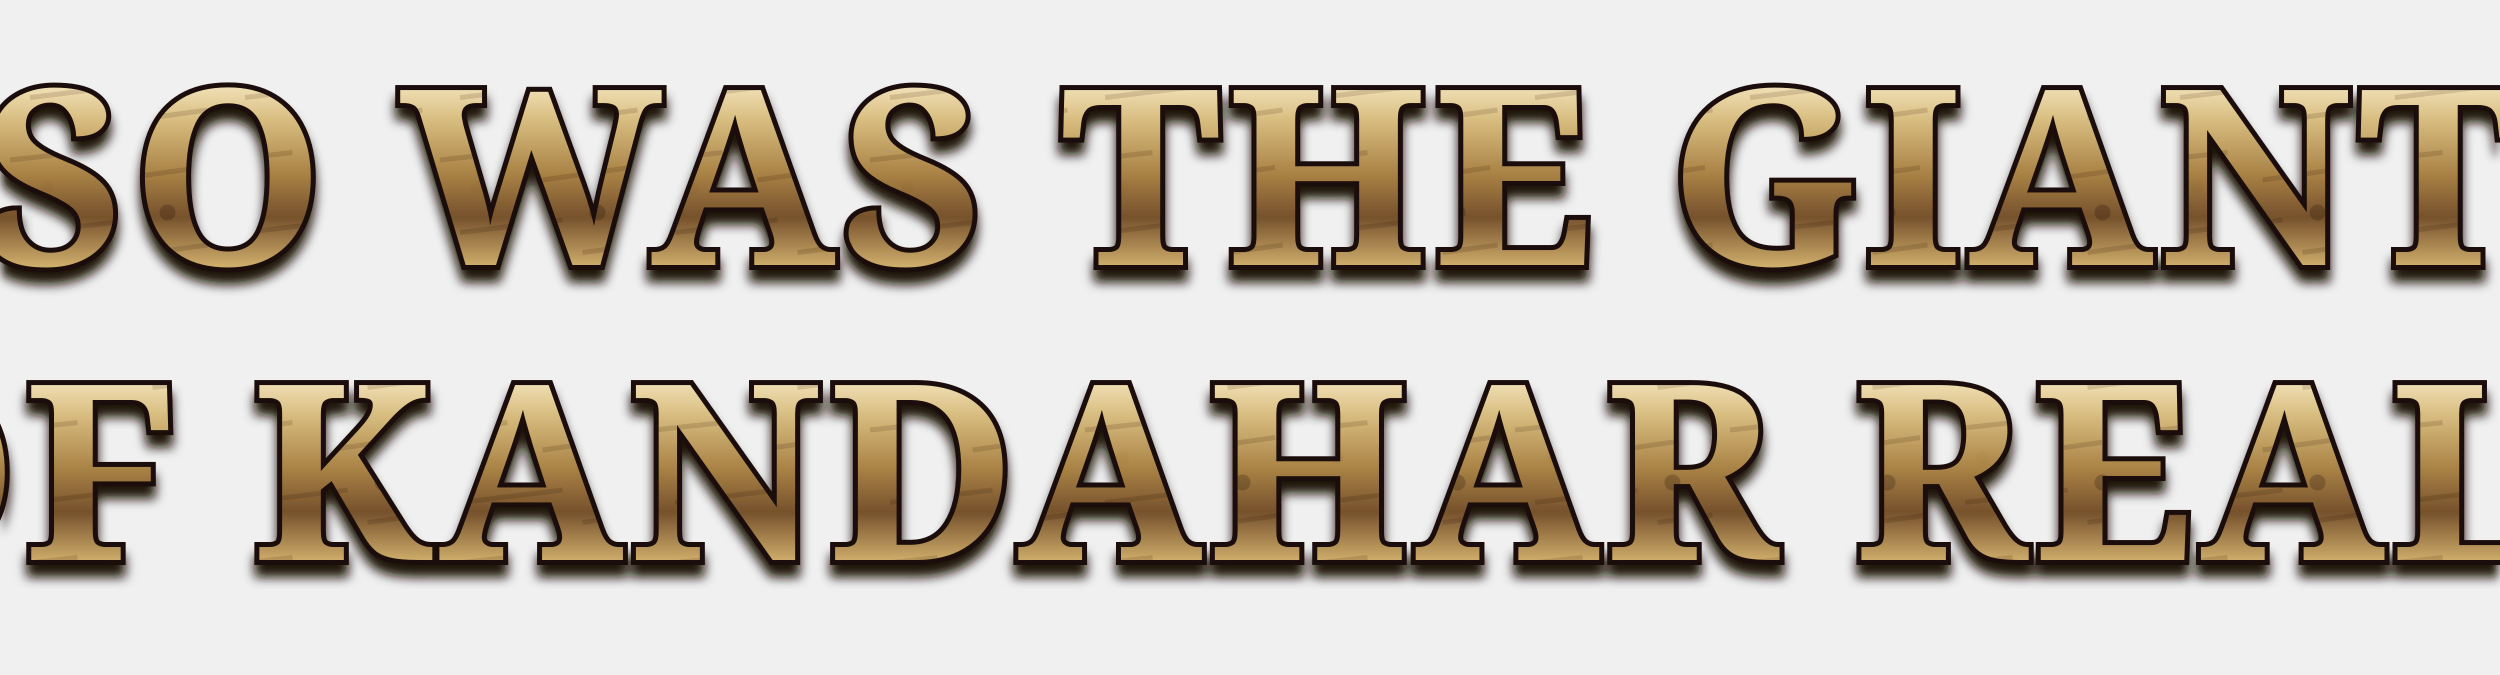
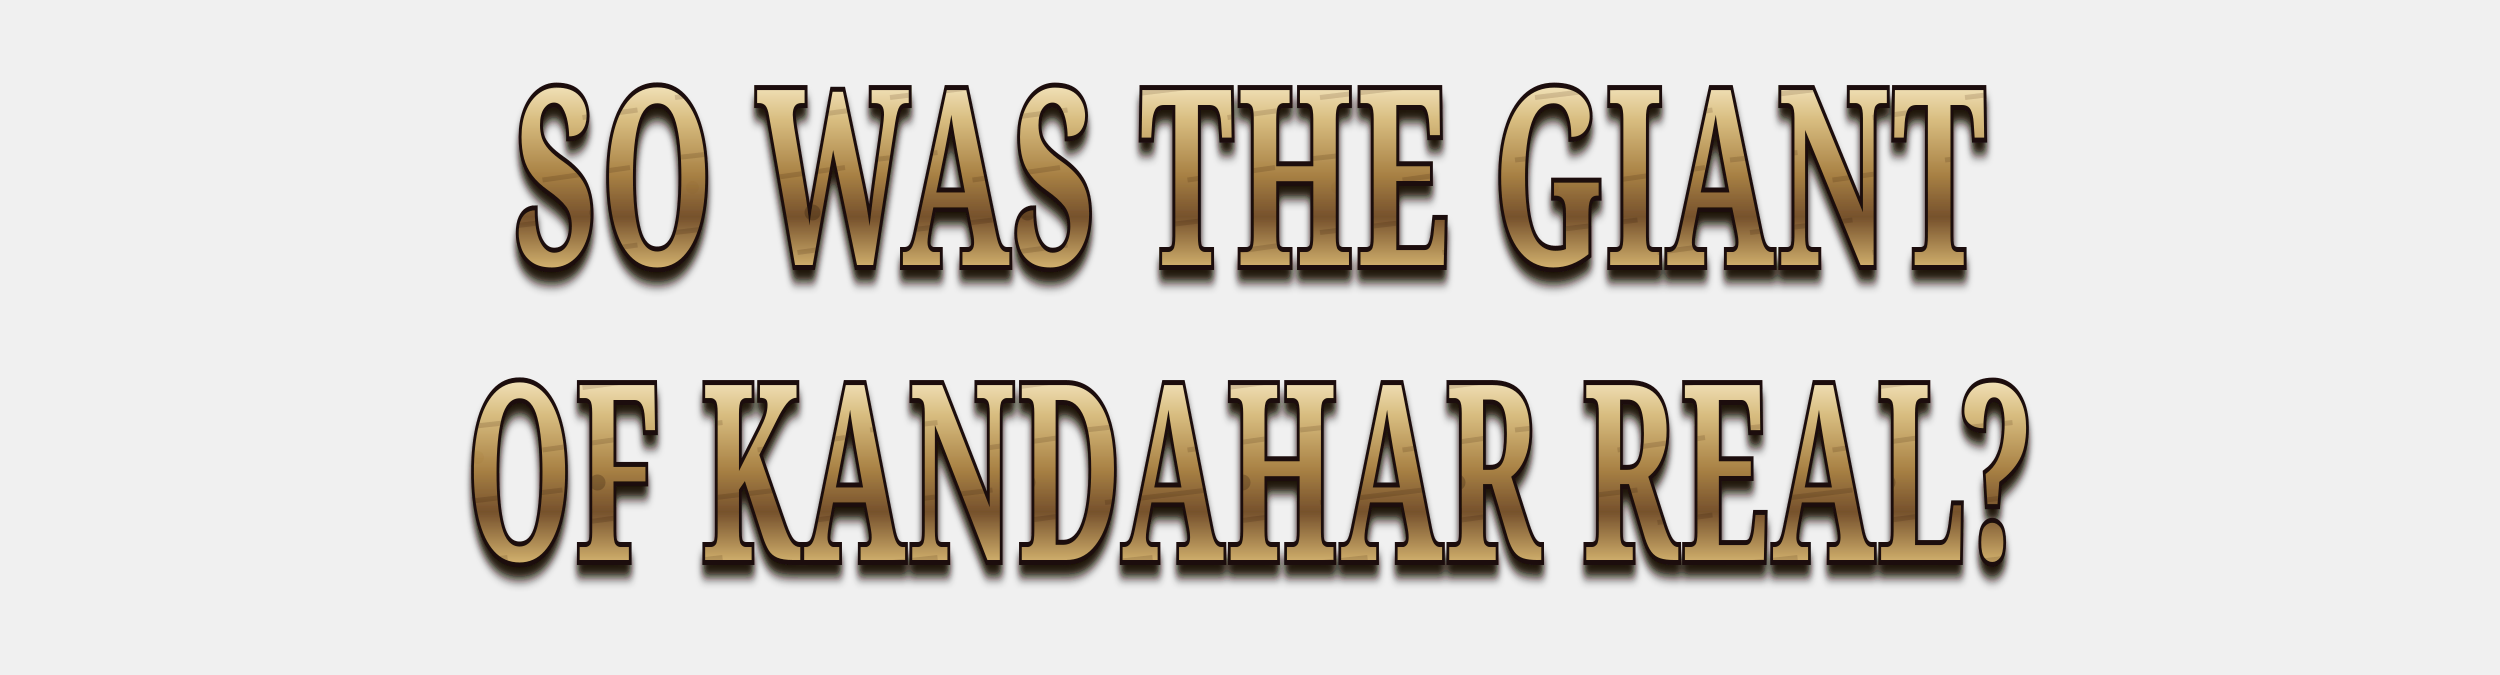
<svg xmlns="http://www.w3.org/2000/svg" viewBox="0 0 1000 270" role="img" aria-label="SO WAS THE GIANT OF KANDAHAR REAL?">
  <defs>
    <linearGradient id="bronze" x1="0" y1="0" x2="0" y2="1">
      <stop offset="0" stop-color="#f0dfb5" />
      <stop offset="0.18" stop-color="#d8bd80" />
      <stop offset="0.48" stop-color="#a98245" />
      <stop offset="0.72" stop-color="#76512c" />
      <stop offset="1" stop-color="#d1b06d" />
    </linearGradient>
    <pattern id="grain" width="86" height="54" patternUnits="userSpaceOnUse">
      <path d="M4 10L31 7M45 18L80 13M12 39L53 34M61 47L83 44" stroke="#5f3f23" stroke-width="2" opacity=".36" />
      <circle cx="19" cy="21" r="2.6" fill="#f3e4bf" opacity=".48" />
      <circle cx="67" cy="31" r="3.2" fill="#3f2918" opacity=".5" />
    </pattern>
-     <filter id="depth" x="-10%" y="-20%" width="120%" height="150%">
+     <filter id="depth" x="-20%" y="-20%" width="140%" height="150%">
      <feGaussianBlur in="SourceAlpha" stdDeviation="2.2" result="blur" />
      <feOffset in="blur" dx="0" dy="5" result="offset" />
      <feFlood flood-color="#130b05" flood-opacity=".96" result="shade" />
      <feComposite in="shade" in2="offset" operator="in" result="shadow" />
      <feMerge>
        <feMergeNode in="shadow" />
        <feMergeNode in="SourceGraphic" />
      </feMerge>
    </filter>
    <style>
      .title{font-family:Cinzel,Georgia,serif;font-size:98px;font-weight:700;letter-spacing:.025em;fill:url(#bronze);stroke:#1b0f07;stroke-width:4;paint-order:stroke fill;filter:url(#depth)}
      .weather{fill:url(#grain);mix-blend-mode:multiply;opacity:.5}
    </style>
    <mask id="letters">
      <rect width="100%" height="100%" fill="#000" />
-       <text x="500" y="106" text-anchor="middle" font-family="Cinzel,Georgia,serif" font-size="98px" font-weight="700" letter-spacing=".025em" fill="#fff" textLength="900" lengthAdjust="spacingAndGlyphs">SO WAS THE GIANT</text>
-       <text x="500" y="224" text-anchor="middle" font-family="Cinzel,Georgia,serif" font-size="98px" font-weight="700" letter-spacing=".025em" fill="#fff" textLength="900" lengthAdjust="spacingAndGlyphs">OF KANDAHAR REAL?</text>
+       <g transform="translate(500 0) scale(0.58 1) translate(-500 0)">
+         <text x="500" y="106" text-anchor="middle" font-family="Cinzel,Georgia,serif" font-size="98px" font-weight="700" letter-spacing=".025em" fill="#fff">SO WAS THE GIANT</text>
+       </g>
+       <g transform="translate(500 0) scale(0.55 1) translate(-500 0)">
+         <text x="500" y="224" text-anchor="middle" font-family="Cinzel,Georgia,serif" font-size="98px" font-weight="700" letter-spacing=".025em" fill="#fff">OF KANDAHAR REAL?</text>
+       </g>
    </mask>
  </defs>
-   <text x="500" y="106" text-anchor="middle" class="title" textLength="900" lengthAdjust="spacingAndGlyphs">SO WAS THE GIANT</text>
-   <text x="500" y="224" text-anchor="middle" class="title" textLength="900" lengthAdjust="spacingAndGlyphs">OF KANDAHAR REAL?</text>
+   <g transform="translate(500 0) scale(0.58 1) translate(-500 0)">
+     <text x="500" y="106" text-anchor="middle" class="title">SO WAS THE GIANT</text>
+   </g>
+   <g transform="translate(500 0) scale(0.55 1) translate(-500 0)">
+     <text x="500" y="224" text-anchor="middle" class="title">OF KANDAHAR REAL?</text>
+   </g>
  <rect class="weather" width="100%" height="100%" mask="url(#letters)" />
</svg>
